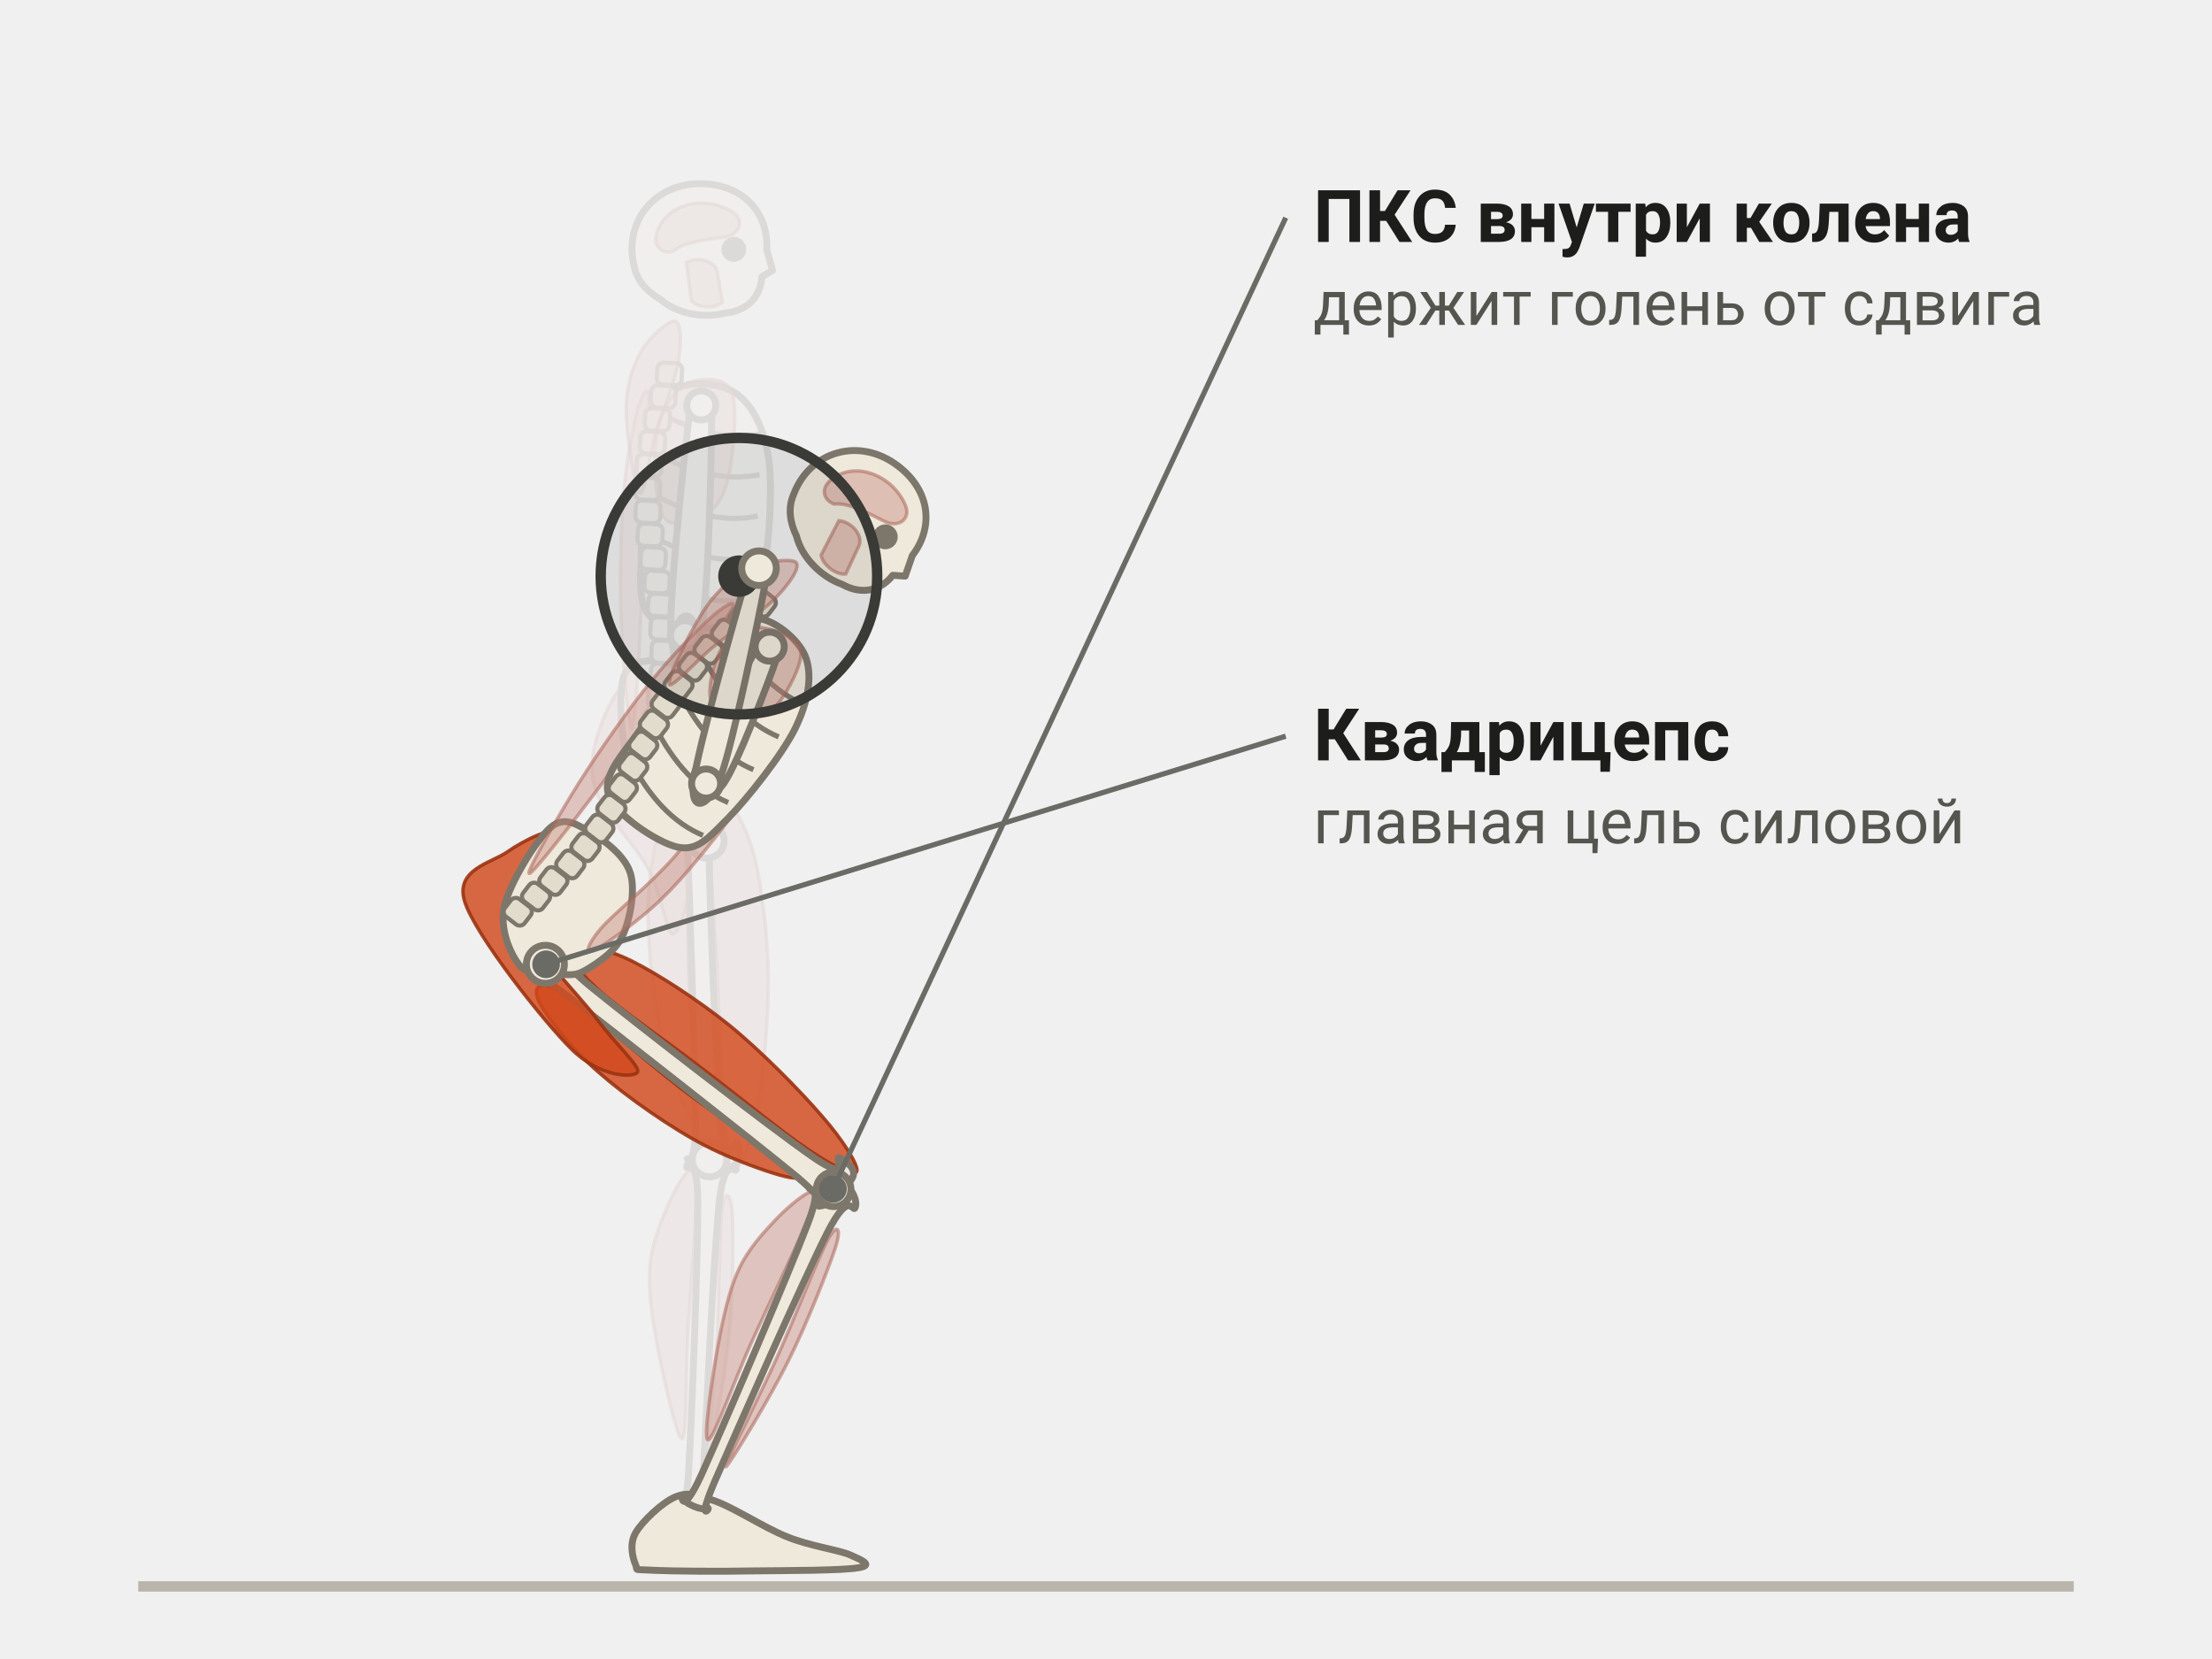
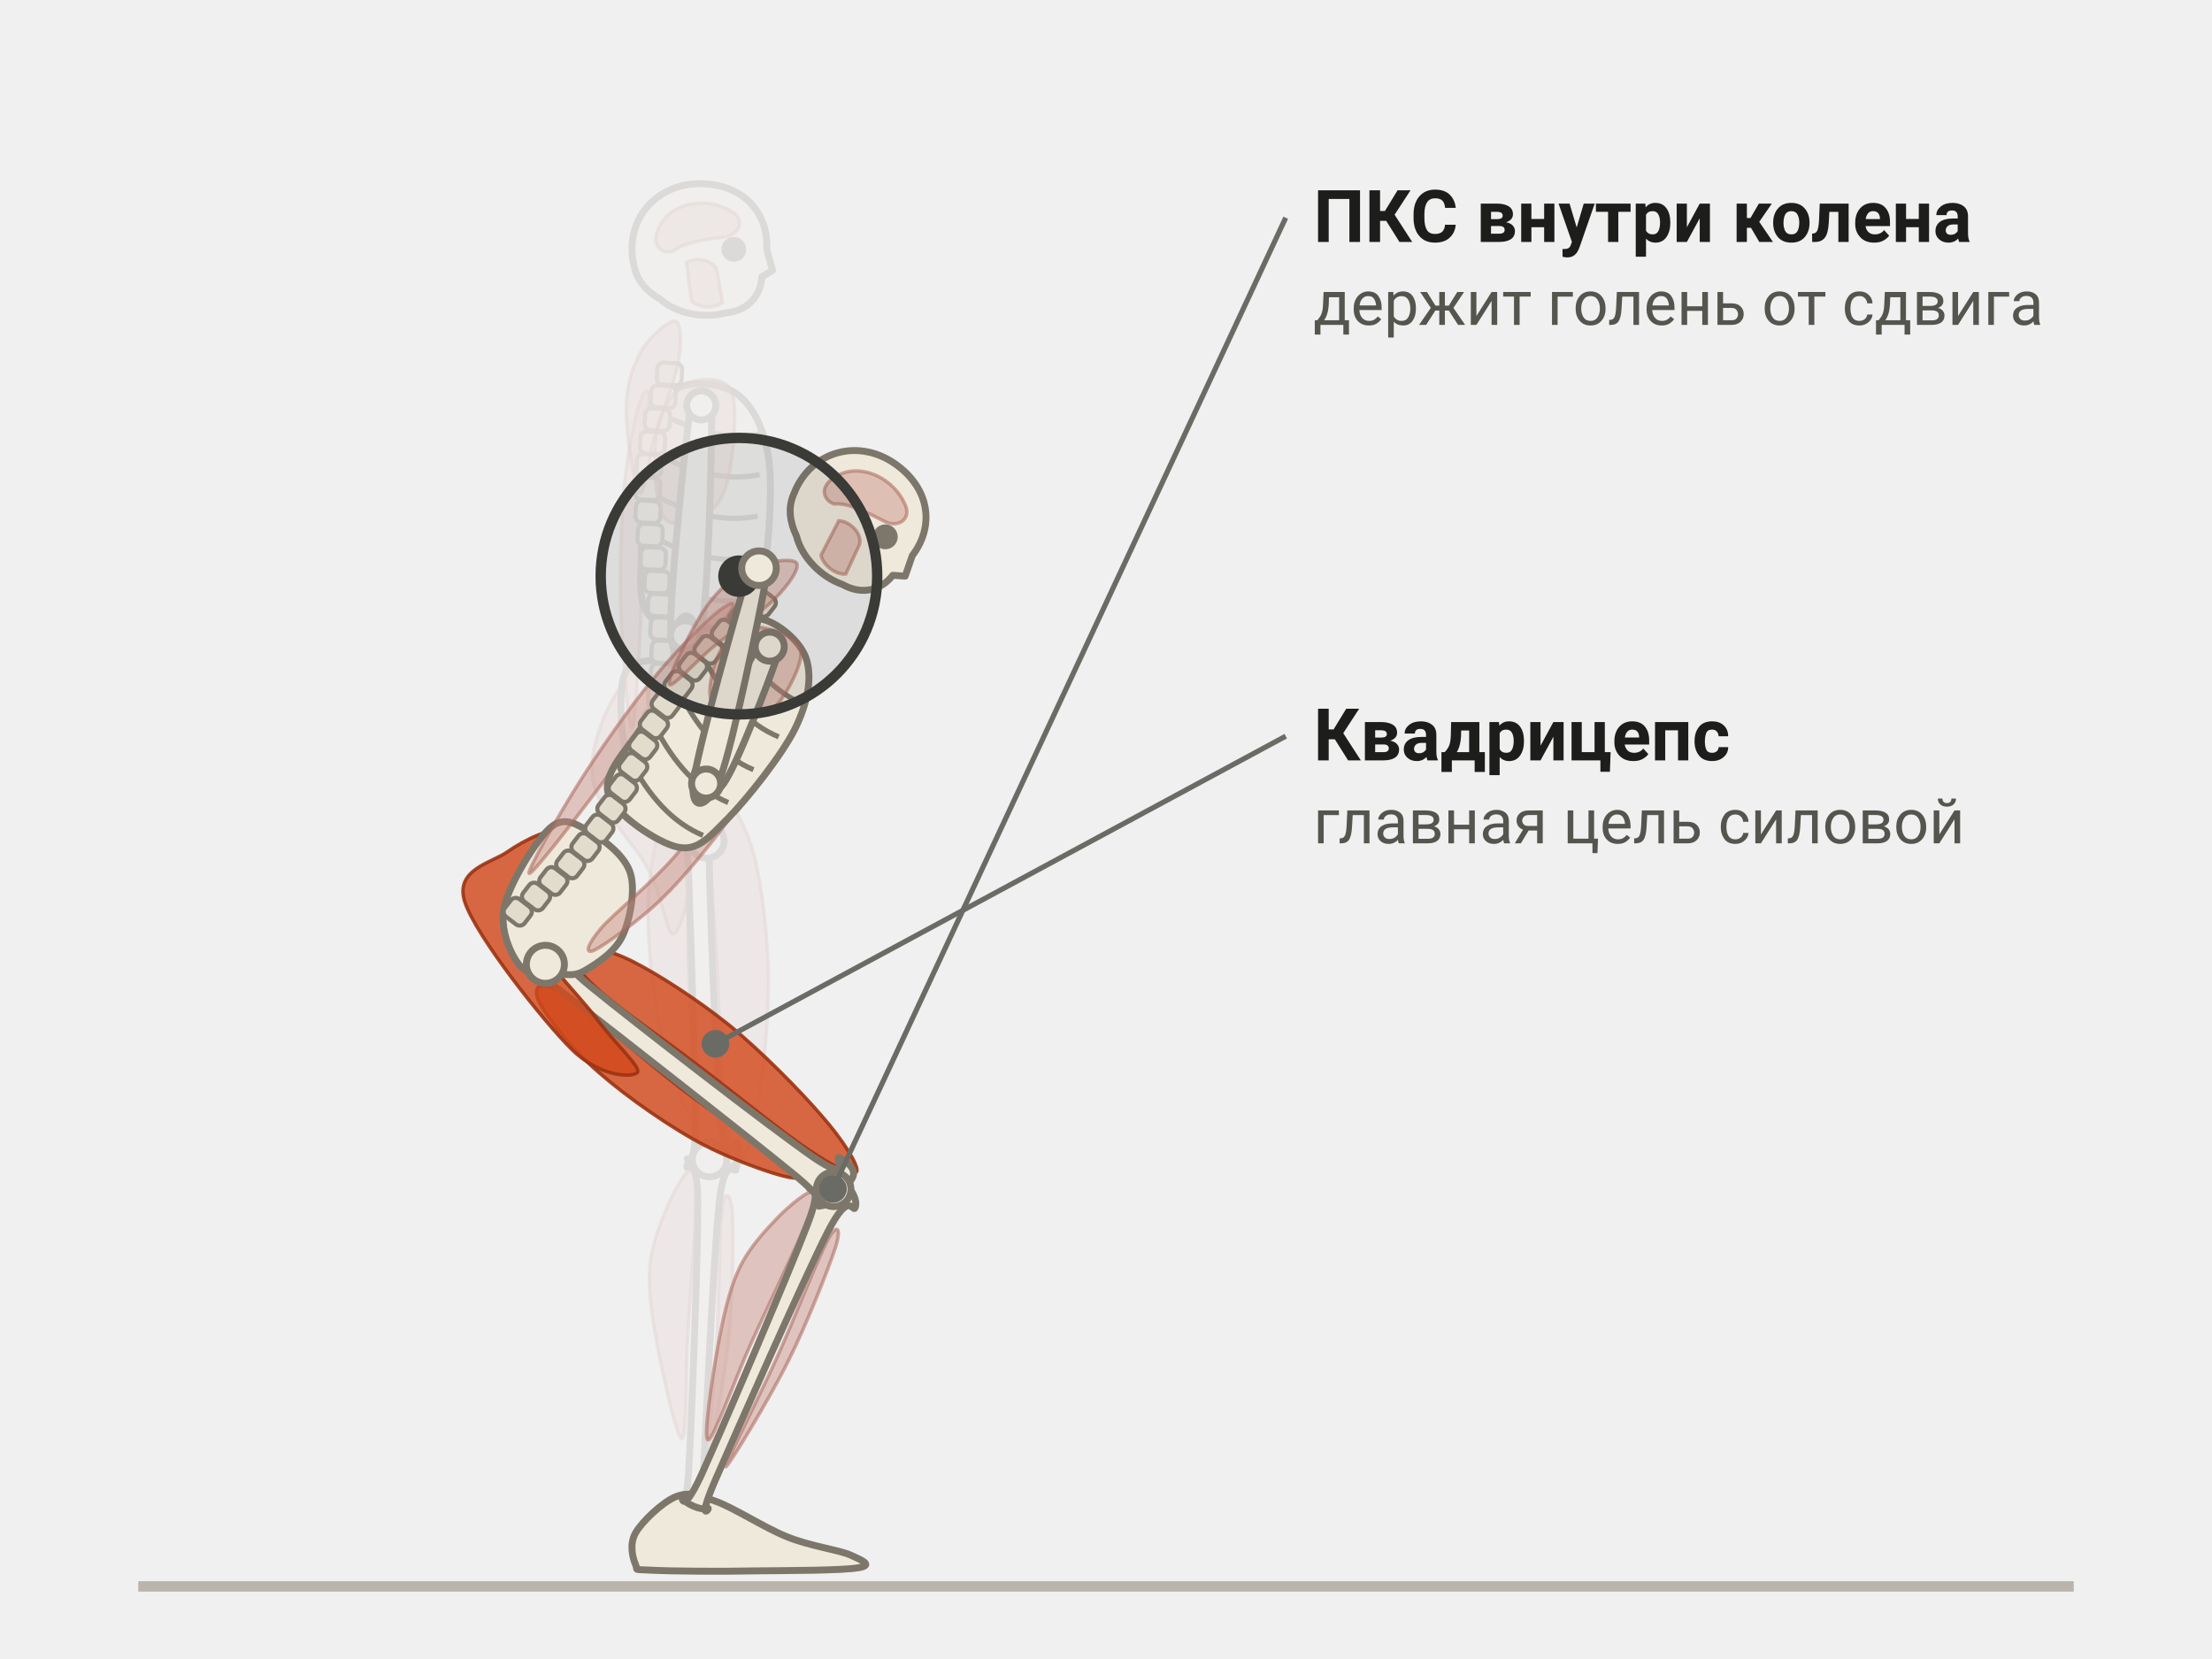
<svg xmlns="http://www.w3.org/2000/svg" viewBox="0 0 640 480" role="img" aria-label="После реконструкции ПКС силовая работа в первую очередь нагружает мышцы бедра.">
  <style>
.bone{fill:#efe9dc;stroke:#7d776b;stroke-width:2;stroke-linejoin:round}
.joint{fill:#efe9dc;stroke:#7d776b;stroke-width:2}
.vert{fill:#e2dccd;stroke:#7d776b;stroke-width:1.2}
.m{fill:#c7867a;fill-opacity:.42;stroke:#a9665a;stroke-opacity:.55;stroke-width:1}
.on{fill:#d2491d;fill-opacity:.82;stroke:#9c3412;stroke-opacity:.9}
.plate{fill:#3a3a37;fill-opacity:.1;stroke:#3a3a37;stroke-width:3}
.bar{fill:#3a3a37}
.ghost{opacity:.18}
.ground{stroke:#b9b5aa;stroke-width:3}
.guide{stroke:#3d7fb8;stroke-width:2.5;stroke-dasharray:8 7;fill:none}
.arrow{stroke:#d2491d;stroke-width:5;fill:none;stroke-linecap:round;marker-end:url(#ah)}
.ahead{fill:#d2491d}
.lead{stroke:#6b6b66;stroke-width:1.5;fill:none}
.t{font:600 21px system-ui,-apple-system,"Segoe UI",Roboto,sans-serif;fill:#1d1d1b}
.s{font:400 18px system-ui,-apple-system,"Segoe UI",Roboto,sans-serif;fill:#55554f}
.ok{fill:#2e8b57}.bad{fill:#c0392b}
.balloon{fill:#3d7fb8;fill-opacity:.25;stroke:#3d7fb8;stroke-width:2}
@media (prefers-color-scheme:dark){
.bone,.joint{fill:#d9d3c4;stroke:#3b3934}.vert{fill:#c9c2b2;stroke:#3b3934}
.plate{fill:#ecebe6;fill-opacity:.12;stroke:#bdbbb3}.bar{fill:#bdbbb3}
.t{fill:#ecebe6}.s{fill:#a9a8a1}.lead{stroke:#9a9993}.ground{stroke:#55534d}
.arrow{stroke:#f0703f}.ahead{fill:#f0703f}.on{fill:#f0703f}
}
</style>
  <defs>
    <marker id="ah" viewBox="0 0 10 10" refX="6" refY="5" markerWidth="4" markerHeight="4" orient="auto">
      <path class="ahead" d="M0 0L10 5L0 10z" />
    </marker>
  </defs>
  <style>
.small{font-size:15px}
.barfill{fill:#d2491d}.track{stroke:#d9d5ca;stroke-width:3}
.card{fill:#f3f1ea;stroke:#e2ded2}.dot{fill:#d2491d}
.okc{fill:#2e8b57}.badc{fill:#c0392b}.mark{stroke:#fff;stroke-width:3.5;fill:none;stroke-linecap:round}
.num{fill:#d2491d}.numt{font:700 18px system-ui,-apple-system,"Segoe UI",Roboto,sans-serif;fill:#fff}
@media (prefers-color-scheme:dark){.barfill,.dot,.num{fill:#f0703f}.track{stroke:#3a3934}.card{fill:#26262a;stroke:#34343a}}
</style>
  <line class="ground" x1="40" y1="459" x2="600" y2="459" />
  <g class="ghost">
    <path class="bone" d="M183.9 452.7C183.1 450.9 182.0 446.8 183.9 443.5C185.8 440.2 191.6 434.7 195.4 433.1C199.2 431.6 201.5 432.4 206.9 434.3C212.3 436.2 221.1 442.0 227.6 444.6C234.1 447.3 242.6 448.4 246.0 449.9C249.4 451.4 252.9 452.9 248.3 453.6C243.7 454.4 228.4 454.4 218.4 454.5C208.4 454.7 194.2 454.6 188.5 454.3C182.8 454.0 184.7 454.5 183.9 452.7Z" />
    <path class="m" d="M197.4 416.2C196.0 417.0 192.0 398.7 190.4 390.5C188.9 382.3 187.5 374.0 188.0 367.1C188.4 360.2 191.1 353.9 193.1 349.1C195.1 344.3 198.7 338.1 200.1 338.3C201.5 338.5 201.5 342.6 201.3 350.5C201.1 358.5 199.6 374.9 199.0 385.9C198.3 396.8 198.8 415.4 197.4 416.2Z" />
    <path class="m" d="M204.9 421.7C205.5 421.7 209.8 398.3 210.9 386.5C212.1 374.7 212.2 357.2 211.9 351.1C211.5 345.0 209.6 344.0 208.9 349.9C208.2 355.8 208.1 374.4 207.5 386.3C206.8 398.3 204.4 421.6 204.9 421.7Z" />
    <path class="bone" d="M204.2 434.8C205.4 433.5 202.9 441.1 203.5 426.7C204.2 412.2 206.5 362.6 208.1 347.8C209.7 333.1 213.3 340.5 213.0 338.0C212.7 335.4 209.0 332.7 206.6 332.6C204.2 332.4 199.5 334.7 198.8 337.2C198.0 339.7 201.8 332.7 201.9 347.5C202.0 362.4 200.1 411.9 199.2 426.4C198.2 440.9 195.6 433.0 196.4 434.4C197.3 435.8 203.1 436.1 204.2 434.8Z" />
    <path class="m" d="M201.7 325.1C200.3 327.8 193.5 309.5 191.1 299.0C188.8 288.5 187.4 272.6 187.5 262.1C187.7 251.5 190.4 239.4 192.1 235.4C193.9 231.5 197.0 230.5 198.2 238.4C199.4 246.3 198.7 268.4 199.3 282.8C199.9 297.3 203.1 322.4 201.7 325.1Z" />
    <path class="m" d="M213.6 337.4C215.3 336.8 218.0 328.4 219.5 319.2C220.9 309.9 222.5 293.8 222.3 282.0C222.1 270.2 220.4 256.7 218.4 248.3C216.3 239.9 212.0 232.1 210.0 231.6C207.9 231.2 206.2 237.1 205.8 245.5C205.4 254.0 207.0 269.7 207.6 282.5C208.2 295.4 208.4 313.6 209.5 322.7C210.5 331.8 212.0 338.0 213.6 337.4Z" />
    <path class="bone" d="M211.8 337.4C214.2 336.6 214.0 333.1 213.4 331.0C212.9 328.9 210.0 339.3 208.6 324.8C207.2 310.4 205.3 259.8 205.1 244.5C204.9 229.2 207.6 235.6 207.2 232.8C206.9 230.0 204.5 227.9 202.9 227.6C201.3 227.3 198.2 228.5 197.5 231.0C196.8 233.5 198.2 226.9 198.8 242.6C199.5 258.3 201.2 309.6 201.2 325.1C201.3 340.6 197.6 333.7 199.3 335.7C201.1 337.8 209.5 338.2 211.8 337.4Z" />
    <circle class="joint" cx="205.3" cy="335.5" r="5" />
    <path class="m" d="M183.5 196.5C181.3 194.4 176.0 203.9 174.1 209.2C172.2 214.5 170.0 221.2 172.2 228.3C174.5 235.3 183.9 244.5 187.6 251.5C191.4 258.5 192.8 270.3 194.7 270.3C196.6 270.2 200.3 259.1 199.1 251.1C198.0 243.0 190.3 231.0 187.7 221.9C185.1 212.8 185.8 198.6 183.5 196.5Z" />
    <path class="bone" d="M195.6 234.3C191.6 233.1 184.9 229.1 182.4 222.8C179.8 216.5 178.9 201.7 180.3 196.4C181.8 191.0 186.5 191.3 191.0 190.9C195.4 190.6 202.9 190.9 206.9 194.2C211.0 197.4 214.4 205.1 215.3 210.2C216.2 215.2 213.8 221.1 212.3 224.4C210.7 227.7 209.0 228.4 206.2 230.0C203.4 231.7 199.6 235.5 195.6 234.3Z" />
    <circle class="joint" cx="201.6" cy="229.8" r="5.5" />
    <path class="m" d="M211.0 218.3C212.6 215.4 216.9 203.7 218.6 194.8C220.4 185.9 221.2 173.3 221.6 165.0C221.9 156.6 221.7 147.6 220.8 144.6C219.9 141.5 217.1 140.4 216.1 146.7C215.1 153.1 215.9 171.7 214.7 182.6C213.5 193.5 209.6 206.3 209.0 212.2C208.4 218.2 209.3 221.2 211.0 218.3Z" />
    <path class="m" d="M182.8 210.9C181.9 210.8 180.2 191.8 179.8 180.8C179.3 169.8 179.5 155.2 180.3 144.8C181.0 134.5 183.1 123.6 184.4 118.7C185.7 113.8 187.6 110.9 187.8 115.3C188.0 119.7 186.2 134.2 185.8 145.1C185.4 156.1 185.8 170.1 185.3 181.0C184.8 192.0 183.7 210.9 182.8 210.9Z" />
    <path class="bone rib" d="M188.6 178.8C183.9 175.0 185.7 165.9 185.6 157.1C185.5 148.3 186.4 133.6 188.2 126.1C189.9 118.6 192.0 114.1 196.3 112.2C200.5 110.2 209.3 110.8 213.6 114.3C218.0 117.7 221.1 124.2 222.4 132.7C223.6 141.1 222.5 157.0 221.1 165.0C219.7 172.9 219.3 177.8 213.9 180.1C208.5 182.5 193.3 182.7 188.6 178.8Z" />
    <path class="lead" style="stroke:#7d776b" d="M187.4 166.8Q204.4 176.1 217.9 173.2" />
    <path class="lead" style="stroke:#7d776b" d="M188.0 154.8Q205.0 164.1 218.6 161.2" />
    <path class="lead" style="stroke:#7d776b" d="M188.7 142.9Q205.7 152.2 219.2 149.3" />
    <path class="lead" style="stroke:#7d776b" d="M189.3 131.0Q206.3 140.2 219.8 137.3" />
    <path class="lead" style="stroke:#7d776b" d="M189.9 119.0Q206.9 128.3 220.4 125.4" />
    <rect class="vert" x="182.8" y="218.6" width="7.2" height="6.4" rx="1.8" transform="rotate(3.0 186.4 221.8)" />
    <rect class="vert" x="184.6" y="212.0" width="7.2" height="6.4" rx="1.8" transform="rotate(3.0 188.2 215.2)" />
    <rect class="vert" x="186.2" y="205.4" width="7.2" height="6.4" rx="1.8" transform="rotate(3.0 189.8 208.6)" />
    <rect class="vert" x="187.5" y="198.7" width="7.2" height="6.4" rx="1.8" transform="rotate(3.0 191.1 201.9)" />
    <rect class="vert" x="188.3" y="192.1" width="7.2" height="6.4" rx="1.8" transform="rotate(3.0 191.9 195.3)" />
    <rect class="vert" x="188.5" y="185.4" width="7.2" height="6.4" rx="1.8" transform="rotate(3.0 192.1 188.6)" />
    <rect class="vert" x="188.2" y="178.7" width="7.2" height="6.4" rx="1.8" transform="rotate(3.0 191.8 181.9)" />
    <rect class="vert" x="187.5" y="171.9" width="7.2" height="6.4" rx="1.8" transform="rotate(3.0 191.1 175.1)" />
    <rect class="vert" x="186.5" y="165.2" width="7.2" height="6.4" rx="1.8" transform="rotate(3.0 190.1 168.4)" />
    <rect class="vert" x="185.4" y="158.4" width="7.2" height="6.4" rx="1.8" transform="rotate(3.0 189.0 161.6)" />
    <rect class="vert" x="184.5" y="151.6" width="7.2" height="6.4" rx="1.8" transform="rotate(3.0 188.1 154.8)" />
    <rect class="vert" x="183.9" y="144.9" width="7.2" height="6.4" rx="1.8" transform="rotate(3.0 187.5 148.1)" />
    <rect class="vert" x="183.8" y="138.2" width="7.2" height="6.4" rx="1.8" transform="rotate(3.0 187.4 141.4)" />
    <rect class="vert" x="184.2" y="131.5" width="7.2" height="6.4" rx="1.8" transform="rotate(3.0 187.8 134.7)" />
    <rect class="vert" x="185.2" y="124.9" width="7.2" height="6.4" rx="1.8" transform="rotate(3.0 188.8 128.1)" />
    <rect class="vert" x="186.6" y="118.2" width="7.2" height="6.4" rx="1.8" transform="rotate(3.0 190.2 121.4)" />
    <rect class="vert" x="188.3" y="111.6" width="7.2" height="6.4" rx="1.8" transform="rotate(3.0 191.9 114.8)" />
    <rect class="vert" x="190.1" y="105.0" width="7.2" height="6.4" rx="1.8" transform="rotate(3.0 193.7 108.2)" />
    <path class="m" d="M185.0 142.7C183.6 141.4 181.1 125.3 181.2 118.5C181.2 111.8 182.9 106.3 185.3 102.0C187.6 97.7 193.6 92.5 195.4 92.9C197.2 93.4 197.2 99.4 196.2 105.0C195.2 110.5 191.4 119.9 189.5 126.2C187.7 132.5 186.4 144.0 185.0 142.7Z" />
    <g class="head" transform="matrix(0.999 0.052 -0.052 0.999 201.7 74.1)">
      <path class="bone" d="M-18 4C-22 -9 -13 -21 1 -21C13 -21 20 -13 20 -3L22 3L19 5C19 10 16 15 9 16C3 18 -5 17 -10 13C-14 11 -17 8 -18 4Z" />
      <path class="m" d="M-12 -6C-10 -15 2 -18 10 -13C13 -11 12 -7 8 -6C3 -5 -4 -4 -7 -1C-10 0 -13 -2 -12 -6Z" />
      <path class="m" d="M-3 2C0 0 5 1 6 4L8 13C6 15 1 15 -1 13Z" />
      <circle cx="10.5" cy="-2.5" r="3.6" fill="#7d776b" />
    </g>
    <path class="m" d="M192.3 150.0C189.6 146.5 188.9 132.8 189.8 126.4C190.7 120.0 193.9 113.9 197.5 111.6C201.1 109.3 209.0 108.7 211.3 112.5C213.6 116.4 212.3 128.8 211.4 134.6C210.5 140.4 209.0 145.0 205.8 147.6C202.7 150.2 195.0 153.5 192.3 150.0Z" />
    <path class="bone" d="M194.1 183.5C194.7 193.6 201.1 191.3 203.1 180.8C205.0 170.4 205.9 131.7 205.9 120.8C205.9 110.0 204.1 116.0 203.0 116.0C201.9 115.9 200.9 109.1 199.4 120.4C198.0 131.7 193.5 173.5 194.1 183.5Z" />
    <path class="bone" d="M201.9 183.4C199.9 174.6 195.0 177.7 194.9 187.2C194.8 196.7 199.8 231.3 201.4 240.6C203.0 250.0 203.6 243.4 204.5 243.3C205.4 243.2 207.4 250.0 206.9 240.0C206.5 230.1 203.9 192.3 201.9 183.4Z" />
    <circle class="joint" cx="202.9" cy="117.3" r="4.2" />
    <circle class="joint" cx="198.2" cy="183.8" r="4.2" />
    <circle class="joint" cx="204.5" cy="243.3" r="5" />
  </g>
  <g>
    <path class="bone" d="M183.9 452.7C183.1 450.9 182.0 446.8 183.9 443.5C185.8 440.2 191.6 434.7 195.4 433.1C199.2 431.6 201.5 432.4 206.9 434.3C212.3 436.2 221.1 442.0 227.6 444.6C234.1 447.3 242.6 448.4 246.0 449.9C249.4 451.4 252.9 452.9 248.3 453.6C243.7 454.4 228.4 454.4 218.4 454.5C208.4 454.7 194.2 454.6 188.5 454.3C182.8 454.0 184.7 454.5 183.9 452.7Z" />
    <path class="m" d="M204.9 416.6C203.3 416.8 206.1 398.3 207.6 390.1C209.1 381.9 210.8 373.7 213.7 367.4C216.6 361.1 221.3 356.2 224.9 352.4C228.5 348.7 234.1 344.1 235.3 344.9C236.5 345.6 235.1 349.4 232.0 356.7C229.0 364.0 221.7 378.9 217.2 388.9C212.7 398.9 206.5 416.4 204.9 416.6Z" />
    <path class="m" d="M210.0 424.4C210.5 424.7 222.9 404.3 228.1 393.7C233.4 383.2 239.8 366.8 241.7 361.0C243.6 355.2 242.2 353.6 239.4 358.9C236.6 364.1 229.9 381.4 225.0 392.3C220.1 403.3 209.4 424.2 210.0 424.4Z" />
    <path class="bone" d="M204.6 436.4C206.2 435.7 201.1 441.9 206.8 428.6C212.6 415.3 232.6 369.9 239.4 356.6C246.1 343.4 246.8 351.6 247.5 349.2C248.2 346.7 245.6 342.8 243.4 341.8C241.3 340.9 236.1 341.3 234.5 343.4C232.8 345.4 239.0 340.2 233.7 354.1C228.4 368.0 208.9 413.6 202.9 426.8C196.8 440.0 197.2 431.6 197.5 433.3C197.8 434.9 203.0 437.2 204.6 436.4Z" />
    <path class="m on" d="M230.8 340.2C232.0 342.9 213.6 336.4 204.1 331.5C194.5 326.6 181.5 317.5 173.5 310.5C165.4 303.6 157.9 293.8 156.0 289.9C154.1 286.0 155.4 283.0 162.2 287.1C169.0 291.3 185.5 306.0 196.9 314.8C208.4 323.7 229.7 337.4 230.8 340.2Z" />
    <path class="m on" d="M247.9 338.9C248.5 337.3 243.9 329.8 237.7 322.8C231.6 315.7 220.3 304.2 211.1 296.7C201.9 289.3 190.5 281.9 182.7 278.0C175.0 274.2 166.2 272.5 164.6 273.8C162.9 275.1 166.3 280.1 172.6 285.9C178.8 291.6 191.8 300.5 202.0 308.3C212.3 316.1 226.3 327.6 234.0 332.7C241.6 337.8 247.3 340.6 247.9 338.9Z" />
    <path class="bone" d="M246.8 340.4C247.7 338.1 244.9 336.0 242.9 335.0C241.0 334.1 247.0 342.9 235.1 334.7C223.2 326.5 183.2 295.5 171.3 285.8C159.4 276.1 166.1 278.1 163.7 276.6C161.3 275.1 158.2 275.6 157.0 276.6C155.7 277.7 154.6 280.8 156.1 282.9C157.5 285.0 153.4 279.8 165.8 289.4C178.2 299.0 218.6 330.6 230.6 340.5C242.5 350.5 234.8 348.9 237.5 348.9C240.2 348.8 245.9 342.7 246.8 340.4Z" />
    <circle class="joint" cx="241.2" cy="344.1" r="5" />
    <path class="m on" d="M161.8 241.4C161.2 238.3 151.4 243.2 146.9 246.4C142.3 249.7 131.4 251.5 134.5 261.0C137.6 270.6 157.1 295.4 165.4 303.6C173.7 311.8 183.2 311.8 184.4 310.3C185.6 308.8 178.1 302.2 172.5 294.6C166.9 287.0 152.6 273.5 150.9 264.6C149.1 255.8 162.5 244.4 161.8 241.4Z" />
    <path class="bone" d="M150.3 279.3C147.7 276.0 144.5 269.0 145.9 262.3C147.4 255.7 155.1 243.0 159.3 239.4C163.5 235.8 167.3 238.8 171.1 241.0C175.0 243.2 180.9 247.7 182.4 252.7C183.9 257.6 182.3 266.0 180.2 270.6C178.1 275.3 172.8 278.7 169.6 280.6C166.5 282.5 164.7 282.0 161.4 281.8C158.2 281.6 152.9 282.5 150.3 279.3Z" />
    <circle class="joint" cx="157.8" cy="279.0" r="5.5" />
    <path class="m" d="M172.0 274.9C175.0 273.4 185.2 266.2 191.7 259.8C198.2 253.5 206.0 243.7 211.0 237.0C216.1 230.3 221.0 222.8 222.0 219.8C223.0 216.7 221.3 214.2 216.9 218.9C212.5 223.5 202.5 239.3 195.4 247.6C188.2 255.9 177.7 264.2 173.8 268.7C169.9 273.3 169.0 276.3 172.0 274.9Z" />
    <path class="m" d="M153.1 252.7C152.3 252.2 161.8 235.5 167.7 226.2C173.6 216.9 182.0 205.0 188.5 197.0C195.0 188.9 202.9 181.1 206.7 177.8C210.5 174.5 213.8 173.2 211.4 176.9C209.1 180.7 199.4 191.6 192.8 200.3C186.3 209.1 178.7 220.9 172.0 229.6C165.4 238.3 153.8 253.3 153.1 252.7Z" />
    <path class="bone rib" d="M176.0 229.7C174.3 223.8 181.0 217.4 185.9 210.1C190.8 202.8 199.9 191.2 205.6 186.0C211.3 180.9 215.6 178.3 220.2 179.1C224.8 179.9 231.7 185.5 233.3 190.7C235.0 196.0 233.8 203.2 230.0 210.9C226.2 218.5 216.3 231.0 210.7 236.7C205.0 242.4 201.9 246.3 196.1 245.1C190.3 243.9 177.7 235.5 176.0 229.7Z" />
    <path class="lead" style="stroke:#7d776b" d="M181.9 219.1Q190.6 236.4 203.4 241.7" />
    <path class="lead" style="stroke:#7d776b" d="M189.2 209.6Q197.9 226.9 210.7 232.2" />
    <path class="lead" style="stroke:#7d776b" d="M196.5 200.1Q205.2 217.4 218.0 222.7" />
    <path class="lead" style="stroke:#7d776b" d="M203.8 190.6Q212.5 207.9 225.3 213.2" />
    <path class="lead" style="stroke:#7d776b" d="M211.1 181.2Q219.8 198.5 232.6 203.8" />
    <rect class="vert" x="146.2" y="260.6" width="7.2" height="6.4" rx="1.8" transform="rotate(37.6 149.8 263.8)" />
    <rect class="vert" x="151.5" y="256.2" width="7.2" height="6.4" rx="1.8" transform="rotate(37.6 155.1 259.4)" />
    <rect class="vert" x="156.5" y="251.7" width="7.2" height="6.4" rx="1.8" transform="rotate(37.6 160.1 254.9)" />
    <rect class="vert" x="161.4" y="246.9" width="7.2" height="6.4" rx="1.8" transform="rotate(37.6 165.0 250.1)" />
    <rect class="vert" x="165.8" y="241.9" width="7.2" height="6.4" rx="1.8" transform="rotate(37.6 169.4 245.1)" />
    <rect class="vert" x="169.8" y="236.5" width="7.2" height="6.4" rx="1.8" transform="rotate(37.6 173.4 239.7)" />
    <rect class="vert" x="173.3" y="230.8" width="7.2" height="6.4" rx="1.8" transform="rotate(37.6 176.9 234.0)" />
    <rect class="vert" x="176.6" y="224.8" width="7.2" height="6.4" rx="1.8" transform="rotate(37.6 180.2 228.0)" />
    <rect class="vert" x="179.6" y="218.7" width="7.2" height="6.4" rx="1.8" transform="rotate(37.6 183.2 221.9)" />
    <rect class="vert" x="182.5" y="212.5" width="7.2" height="6.4" rx="1.8" transform="rotate(37.6 186.1 215.7)" />
    <rect class="vert" x="185.6" y="206.4" width="7.2" height="6.4" rx="1.8" transform="rotate(37.6 189.2 209.6)" />
    <rect class="vert" x="189.0" y="200.5" width="7.2" height="6.4" rx="1.8" transform="rotate(37.6 192.6 203.7)" />
    <rect class="vert" x="192.7" y="195.0" width="7.2" height="6.4" rx="1.8" transform="rotate(37.6 196.3 198.2)" />
    <rect class="vert" x="196.9" y="189.7" width="7.2" height="6.4" rx="1.8" transform="rotate(37.6 200.5 192.9)" />
    <rect class="vert" x="201.4" y="184.8" width="7.2" height="6.4" rx="1.8" transform="rotate(37.6 205.0 188.0)" />
    <rect class="vert" x="206.4" y="180.1" width="7.2" height="6.4" rx="1.8" transform="rotate(37.6 210.0 183.3)" />
    <rect class="vert" x="211.5" y="175.7" width="7.2" height="6.4" rx="1.8" transform="rotate(37.6 215.1 178.9)" />
    <rect class="vert" x="216.8" y="171.2" width="7.2" height="6.4" rx="1.8" transform="rotate(37.6 220.4 174.4)" />
    <path class="m" d="M193.6 197.9C193.1 196.0 200.3 181.4 204.2 175.8C208.0 170.3 212.5 166.7 216.9 164.5C221.3 162.4 229.2 161.4 230.4 162.8C231.6 164.3 228.2 169.2 224.2 173.2C220.3 177.2 211.8 182.7 206.7 186.9C201.6 191.0 194.0 199.7 193.6 197.9Z" />
    <g class="head" transform="matrix(0.792 0.610 -0.610 0.792 246.3 150.9)">
      <path class="bone" d="M-18 4C-22 -9 -13 -21 1 -21C13 -21 20 -13 20 -3L22 3L19 5C19 10 16 15 9 16C3 18 -5 17 -10 13C-14 11 -17 8 -18 4Z" />
      <path class="m" d="M-12 -6C-10 -15 2 -18 10 -13C13 -11 12 -7 8 -6C3 -5 -4 -4 -7 -1C-10 0 -13 -2 -12 -6Z" />
      <path class="m" d="M-3 2C0 0 5 1 6 4L8 13C6 15 1 15 -1 13Z" />
      <circle cx="10.5" cy="-2.5" r="3.6" fill="#7d776b" />
    </g>
    <path class="m" d="M206.0 203.4C204.3 200.2 206.5 191.5 208.7 187.8C210.9 184.2 215.2 181.6 219.0 181.5C222.8 181.5 230.2 184.1 231.5 187.4C232.8 190.6 229.0 197.8 226.9 201.1C224.8 204.4 222.5 206.7 219.0 207.1C215.5 207.5 207.7 206.6 206.0 203.4Z" />
    <path class="bone" d="M200.5 225.0C198.9 231.5 205.3 232.5 209.4 226.7C213.4 221.0 222.4 197.2 224.7 190.5C227.0 183.7 224.1 186.8 223.1 186.3C222.1 185.9 222.7 181.3 218.9 187.8C215.1 194.2 202.1 218.5 200.5 225.0Z" />
    <path class="bone" d="M200.7 225.9C199.4 235.5 205.1 234.1 208.6 224.5C212.1 214.9 219.7 178.2 221.5 168.2C223.3 158.1 220.5 164.6 219.6 164.4C218.7 164.2 219.3 156.6 216.1 166.8C213.0 177.1 202.0 216.3 200.7 225.9Z" />
    <circle class="joint" cx="222.7" cy="187.1" r="4.2" />
    <circle class="joint" cx="204.3" cy="226.7" r="4.2" />
    <circle class="plate" cx="213.8" cy="166.7" r="40" />
    <circle class="bar" cx="213.8" cy="166.7" r="6" />
    <circle class="joint" cx="219.6" cy="164.4" r="5" />
  </g>
  <path class="lead" d="M372 63L241 344" />
  <circle cx="241" cy="344" r="4" fill="#6b6b66" />
  <text class="t" x="380" y="70" text-anchor="start">ПКС внутри колена</text>
  <text class="s" x="380" y="94" text-anchor="start">держит голень от сдвига</text>
-   <path class="lead" d="M372 213L158 279" />
-   <circle cx="158" cy="279" r="4" fill="#6b6b66" />
+   <path class="lead" d="M372 213L207 302" />
+   <circle cx="207" cy="302" r="4" fill="#6b6b66" />
  <text class="t" x="380" y="220" text-anchor="start">Квадрицепс</text>
  <text class="s" x="380" y="244" text-anchor="start">главная цель силовой</text>
</svg>
